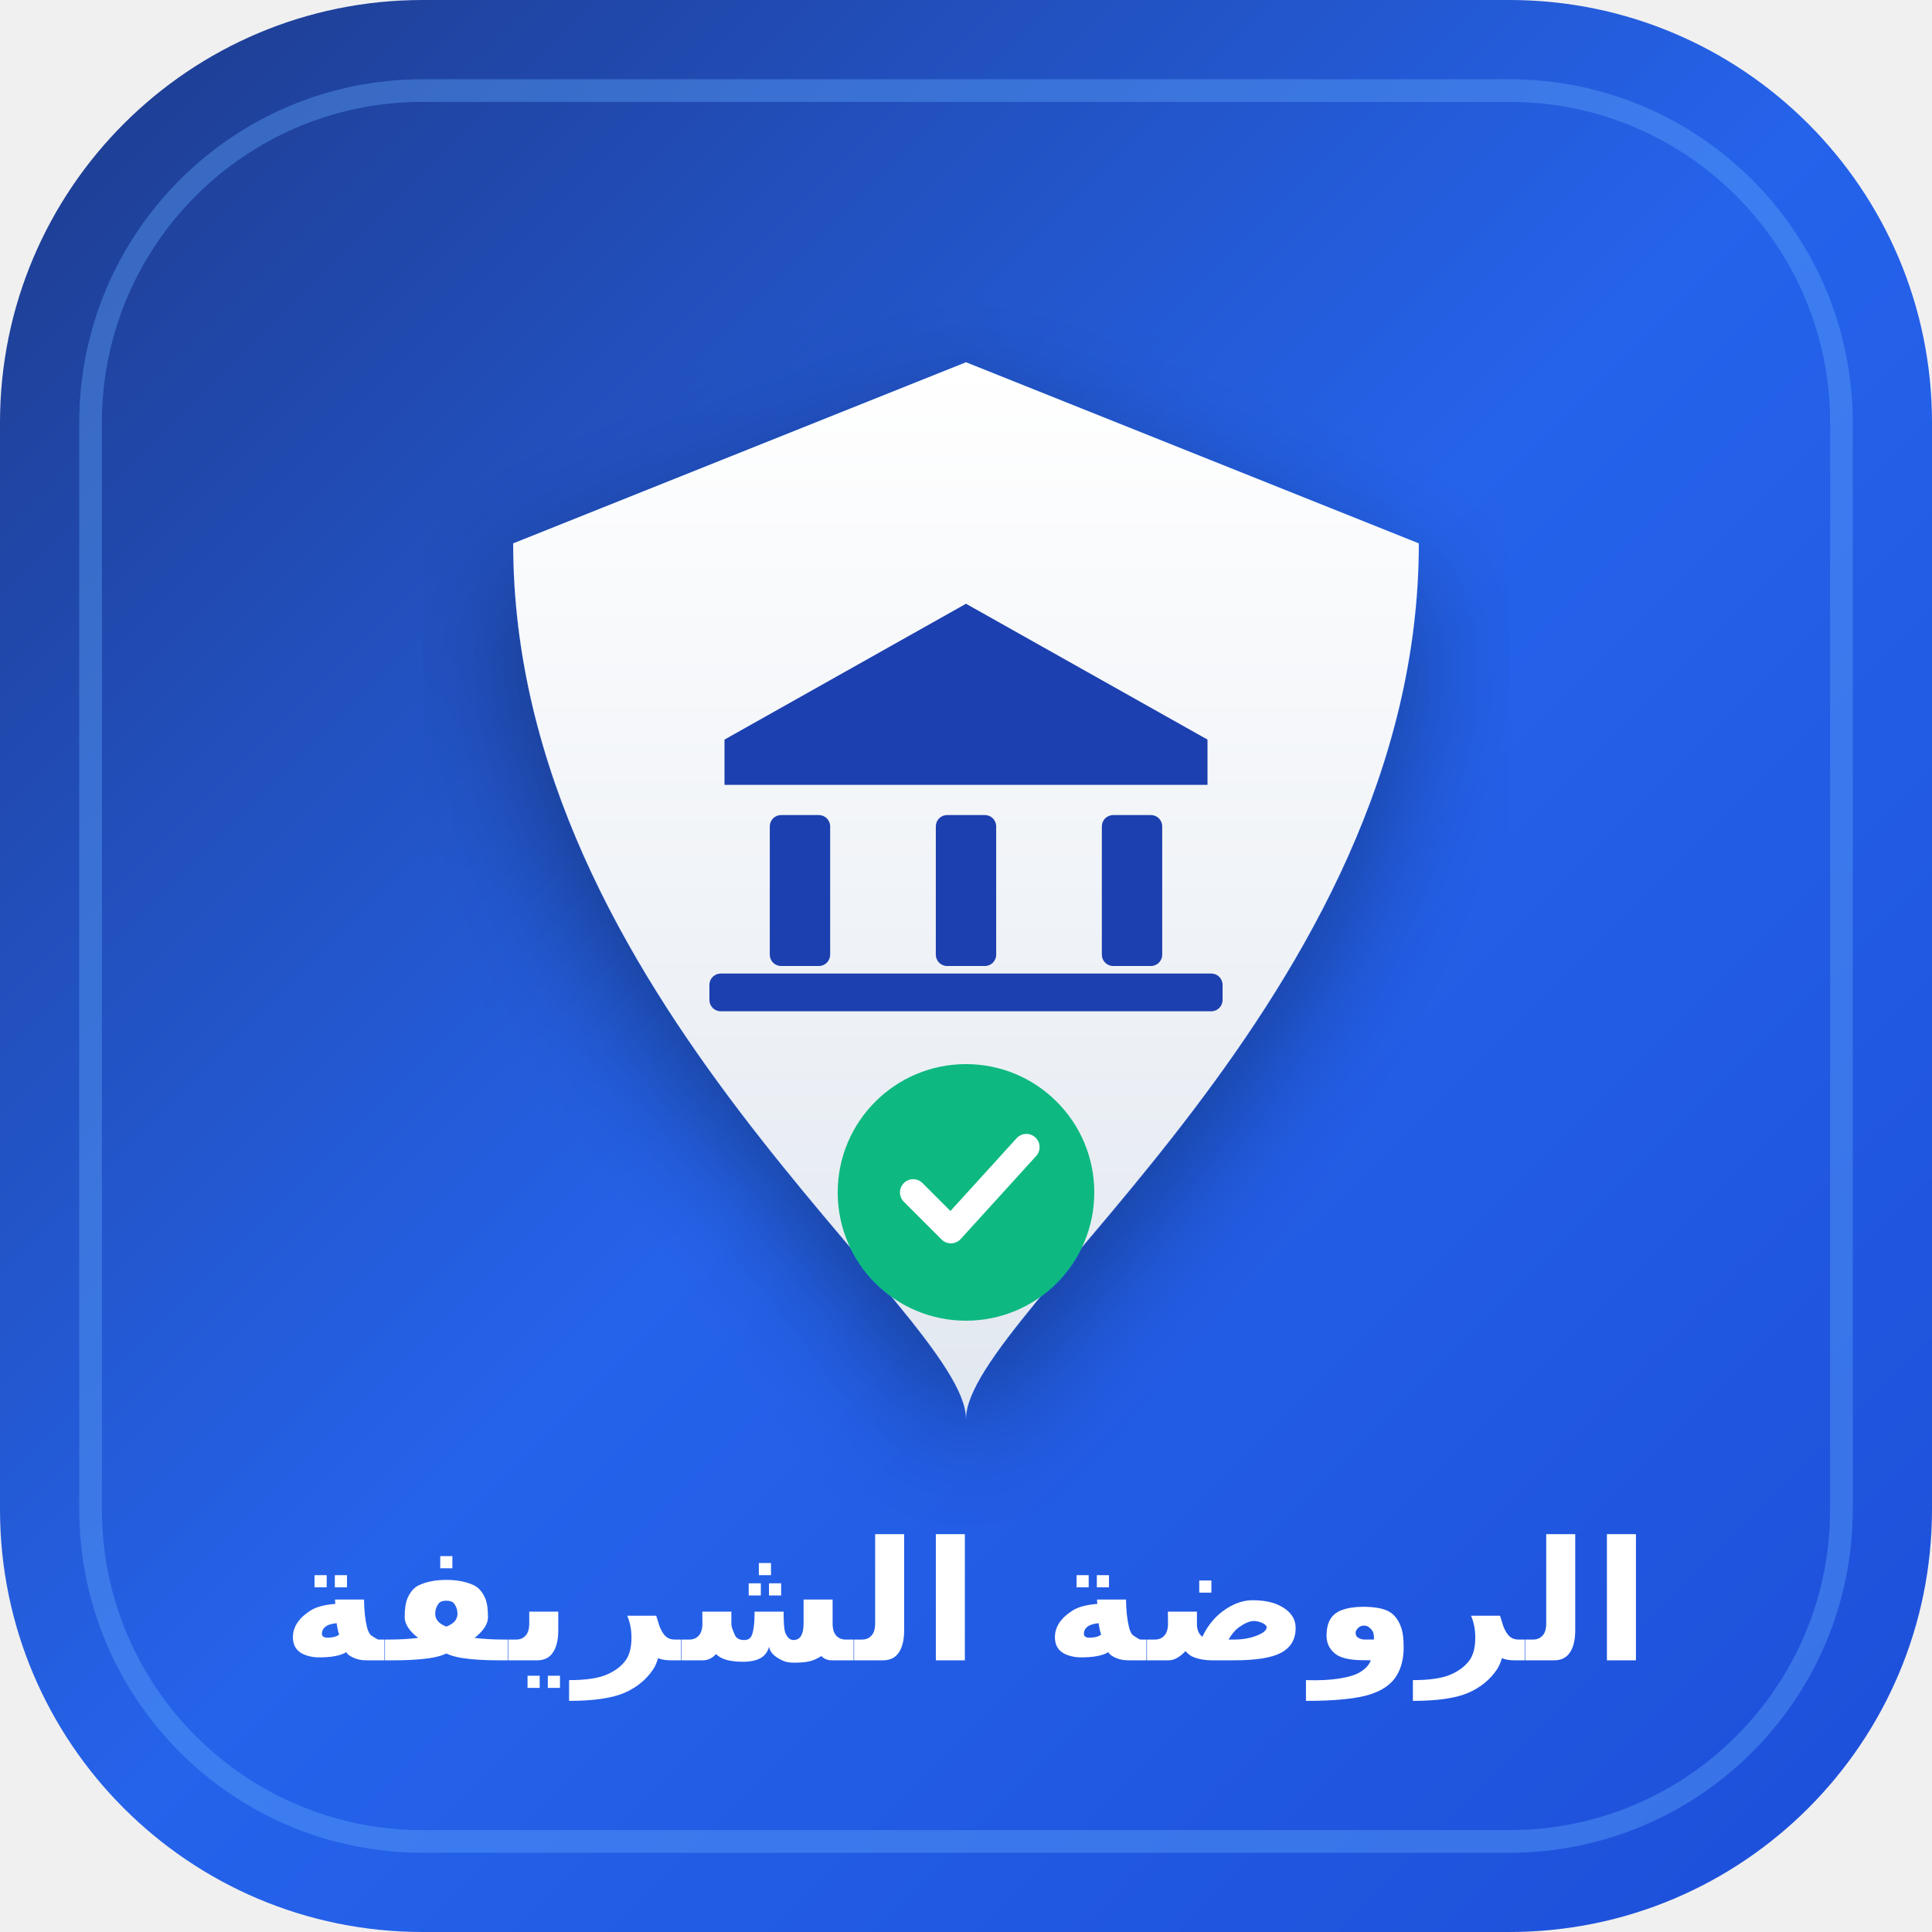
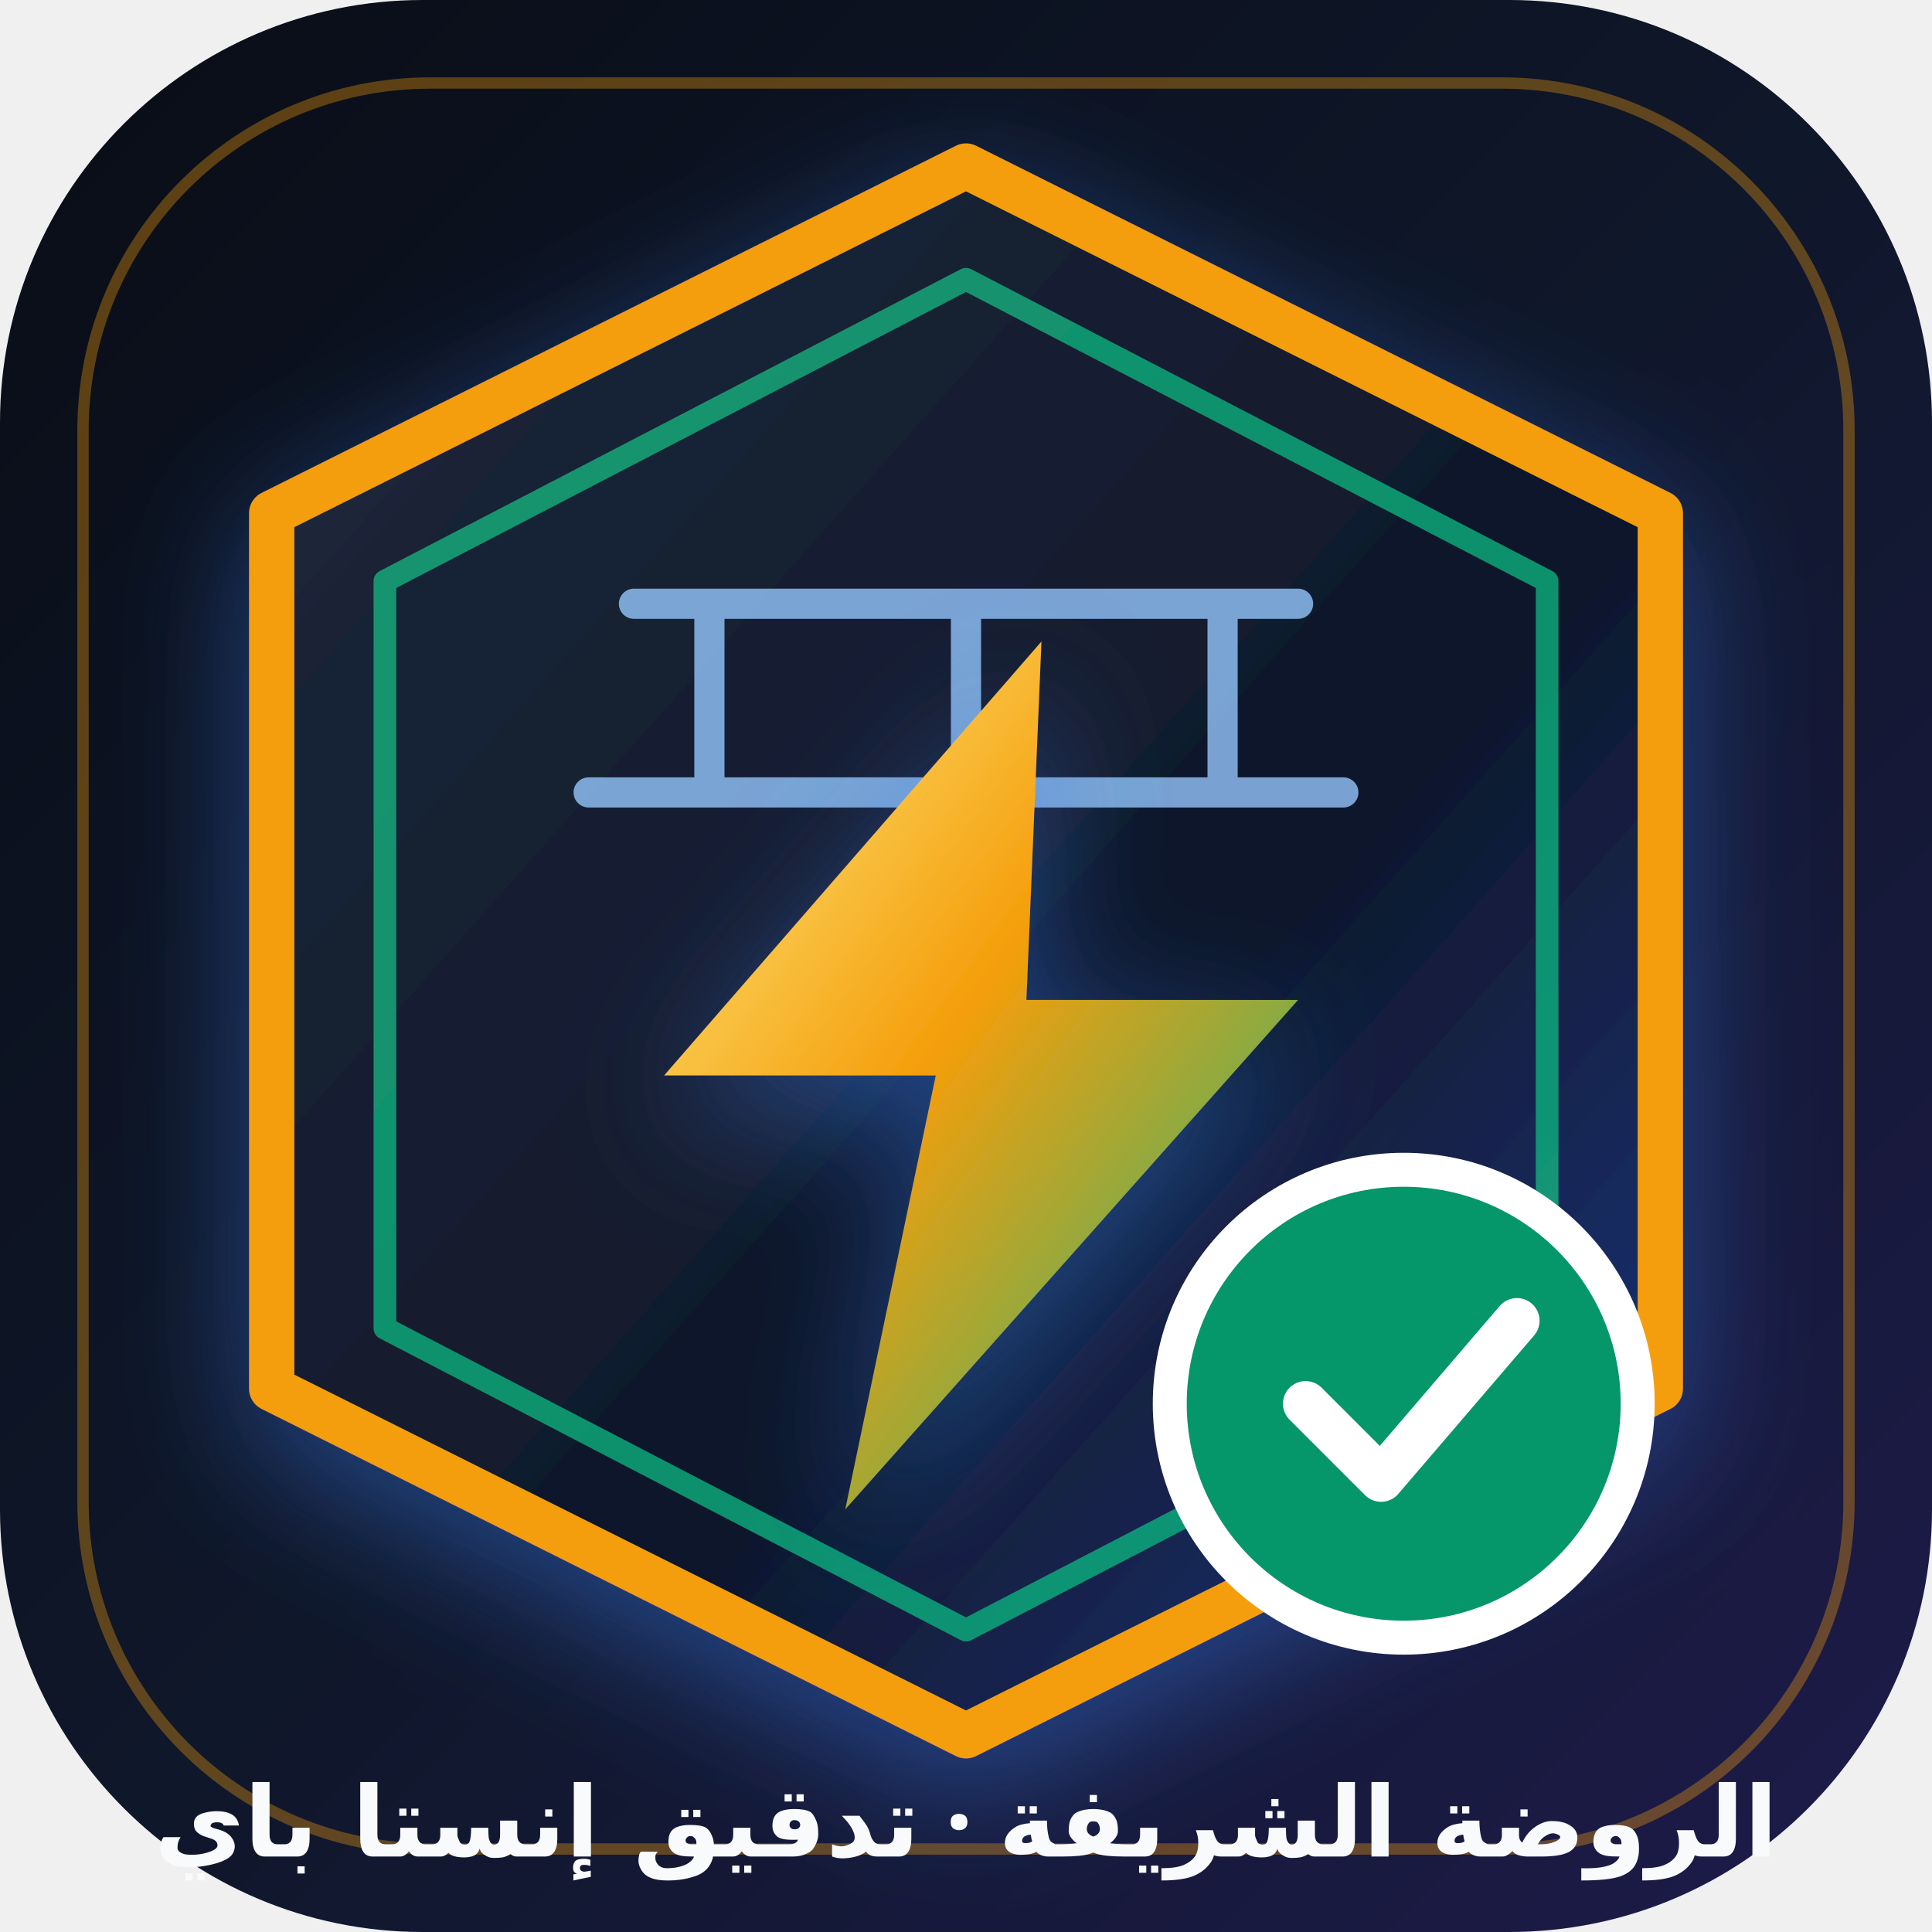
<svg xmlns="http://www.w3.org/2000/svg" viewBox="0 0 512 512" width="512" height="512">
  <defs>
    <linearGradient id="bgGrad" x1="0%" y1="0%" x2="100%" y2="100%">
-       <stop offset="0%" stop-color="#1e3a8a" />
-       <stop offset="50%" stop-color="#2563eb" />
-       <stop offset="100%" stop-color="#1d4ed8" />
+       <stop offset="0%" stop-color="#090d16" />
+       <stop offset="50%" stop-color="#0f172a" />
+       <stop offset="100%" stop-color="#1e1b4b" />
    </linearGradient>
-     <linearGradient id="shieldGrad" x1="0%" y1="0%" x2="0%" y2="100%">
-       <stop offset="0%" stop-color="#ffffff" />
-       <stop offset="100%" stop-color="#e2e8f0" />
+     <linearGradient id="shieldGrad" x1="0%" y1="0%" x2="100%" y2="100%">
+       <stop offset="0%" stop-color="#1e293b" />
+       <stop offset="60%" stop-color="#0f172a" />
+       <stop offset="100%" stop-color="#1e3a8a" />
    </linearGradient>
-     <filter id="shadow" x="-10%" y="-10%" width="120%" height="120%">
-       <feDropShadow dx="0" dy="12" stdDeviation="16" flood-color="#000" flood-opacity="0.35" />
+     <linearGradient id="boltGrad" x1="0%" y1="0%" x2="100%" y2="100%">
+       <stop offset="0%" stop-color="#fef08a" />
+       <stop offset="45%" stop-color="#f59e0b" />
+       <stop offset="100%" stop-color="#10b981" />
+     </linearGradient>
+     <filter id="glow" x="-20%" y="-20%" width="140%" height="140%">
+       <feDropShadow dx="0" dy="10" stdDeviation="18" flood-color="#3b82f6" flood-opacity="0.45" />
    </filter>
  </defs>
  <rect width="512" height="512" rx="112" fill="url(#bgGrad)" />
-   <rect x="24" y="24" width="464" height="464" rx="88" fill="none" stroke="#60a5fa" stroke-width="6" stroke-opacity="0.4" />
-   <g filter="url(#shadow)">
-     <path d="M256 96 L376 144 C376 264 256 348 256 376 C256 348 136 264 136 144 Z" fill="url(#shieldGrad)" />
-     <path d="M192 196 L256 160 L320 196 L320 208 L192 208 Z" fill="#1e40af" />
-     <rect x="204" y="216" width="16" height="40" rx="3" fill="#1e40af" />
-     <rect x="248" y="216" width="16" height="40" rx="3" fill="#1e40af" />
-     <rect x="292" y="216" width="16" height="40" rx="3" fill="#1e40af" />
-     <rect x="188" y="258" width="136" height="10" rx="3" fill="#1e40af" />
-     <circle cx="256" cy="316" r="34" fill="#10b981" />
-     <path d="M242 316 L252 326 L272 304" fill="none" stroke="#ffffff" stroke-width="7" stroke-linecap="round" stroke-linejoin="round" />
+   <rect x="22" y="22" width="468" height="468" rx="92" fill="none" stroke="#f59e0b" stroke-width="3" stroke-opacity="0.35" />
+   <g filter="url(#glow)">
+     <polygon points="256,44 440,136 440,368 256,460 72,368 72,136" fill="url(#shieldGrad)" stroke="#f59e0b" stroke-width="12" stroke-linejoin="round" />
+     <polygon points="256,74 410,154 410,352 256,432 102,352 102,154" fill="none" stroke="#10b981" stroke-width="6" stroke-opacity="0.75" stroke-linejoin="round" />
  </g>
-   <text x="256" y="440" font-family="system-ui, -apple-system, sans-serif" font-weight="900" font-size="44" fill="#ffffff" text-anchor="middle" letter-spacing="1">الروضة الشريفة</text>
+   <path d="M168,160 L344,160 M188,160 L188,210 M256,160 L256,210 M324,160 L324,210 M156,210 L356,210" stroke="#93c5fd" stroke-width="8" stroke-linecap="round" opacity="0.8" />
+   <path d="M276,170 L176,285 L248,285 L224,400 L344,265 L272,265 Z" fill="url(#boltGrad)" filter="url(#glow)" />
+   <circle cx="372" cy="372" r="62" fill="#059669" stroke="#ffffff" stroke-width="9" />
+   <path d="M346,372 L366,392 L402,350" fill="none" stroke="#ffffff" stroke-width="12" stroke-linecap="round" stroke-linejoin="round" />
+   <text x="256" y="492" font-family="'Cairo', system-ui, sans-serif" font-weight="900" font-size="26" fill="#f8fafc" text-anchor="middle">الروضة الشريفة · تدقيق إنستا باي</text>
</svg>
